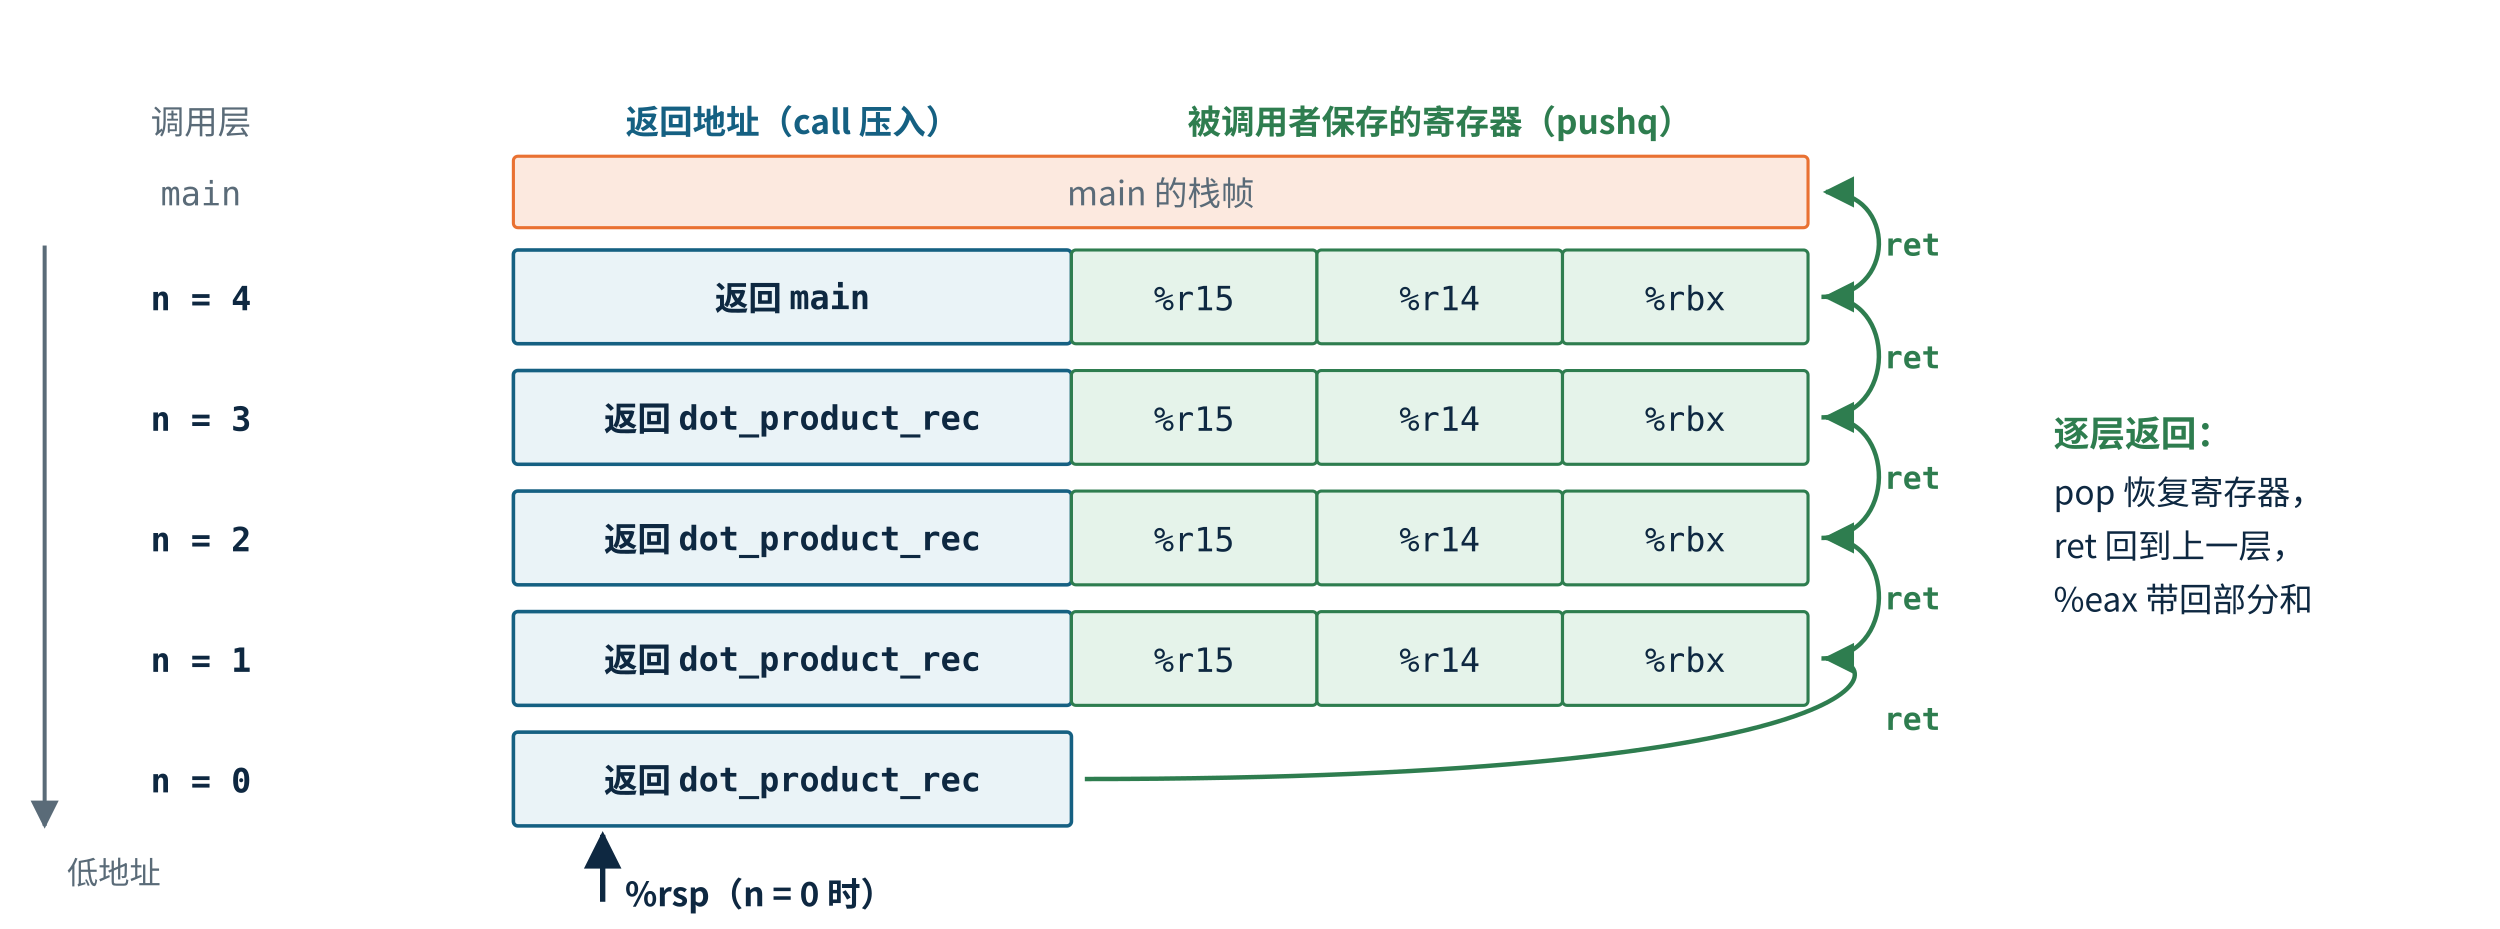
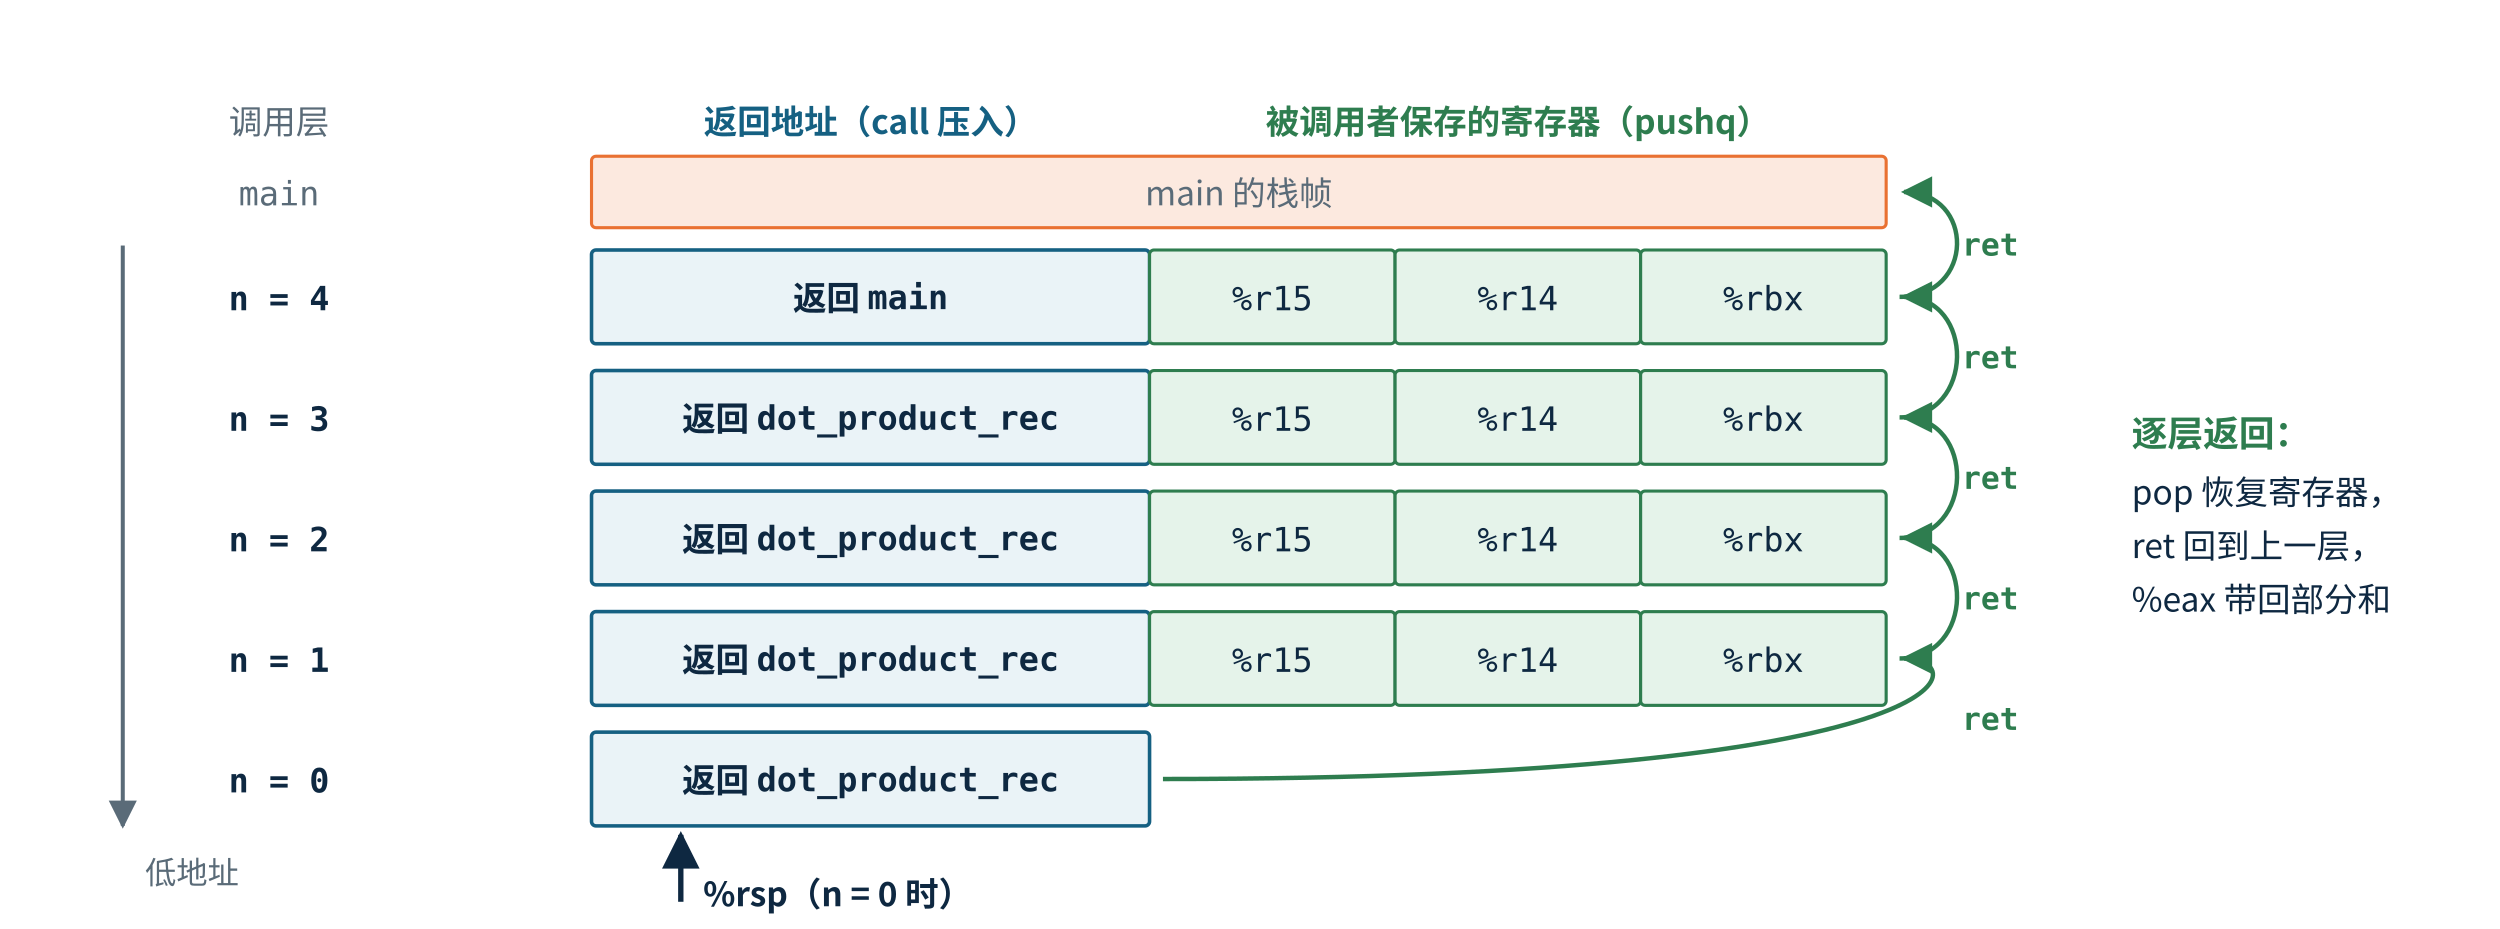
- <svg xmlns="http://www.w3.org/2000/svg" viewBox="0 0 1120 416" width="1120" height="416">
+ <svg xmlns="http://www.w3.org/2000/svg" viewBox="-35 0 1120 416" width="1120" height="416">
  <defs>
    <marker id="ah-156082" viewBox="0 0 10 10" refX="9" refY="5" markerWidth="7" markerHeight="7" orient="auto-start-reverse">
      <path d="M0,0 L10,5 L0,10 z" fill="#156082" />
    </marker>
    <marker id="ah-e97132" viewBox="0 0 10 10" refX="9" refY="5" markerWidth="7" markerHeight="7" orient="auto-start-reverse">
      <path d="M0,0 L10,5 L0,10 z" fill="#e97132" />
    </marker>
    <marker id="ah-0e2841" viewBox="0 0 10 10" refX="9" refY="5" markerWidth="7" markerHeight="7" orient="auto-start-reverse">
      <path d="M0,0 L10,5 L0,10 z" fill="#0e2841" />
    </marker>
    <marker id="ah-2e7d4f" viewBox="0 0 10 10" refX="9" refY="5" markerWidth="7" markerHeight="7" orient="auto-start-reverse">
      <path d="M0,0 L10,5 L0,10 z" fill="#2e7d4f" />
    </marker>
    <marker id="ah-c0392b" viewBox="0 0 10 10" refX="9" refY="5" markerWidth="7" markerHeight="7" orient="auto-start-reverse">
      <path d="M0,0 L10,5 L0,10 z" fill="#c0392b" />
    </marker>
    <marker id="ah-5a6b78" viewBox="0 0 10 10" refX="9" refY="5" markerWidth="7" markerHeight="7" orient="auto-start-reverse">
      <path d="M0,0 L10,5 L0,10 z" fill="#5a6b78" />
    </marker>
    <marker id="ah-9fb5c3" viewBox="0 0 10 10" refX="9" refY="5" markerWidth="7" markerHeight="7" orient="auto-start-reverse">
      <path d="M0,0 L10,5 L0,10 z" fill="#9fb5c3" />
    </marker>
  </defs>
  <text x="355.0" y="60.0" font-family="PingFang SC, Noto Sans CJK SC, Source Han Sans SC, sans-serif" font-size="15" font-weight="bold" fill="#156082" text-anchor="middle">返回地址（call 压入）</text>
  <text x="645.0" y="60.0" font-family="PingFang SC, Noto Sans CJK SC, Source Han Sans SC, sans-serif" font-size="15" font-weight="bold" fill="#2e7d4f" text-anchor="middle">被调用者保存的寄存器（pushq）</text>
  <text x="90.0" y="60.0" font-family="PingFang SC, Noto Sans CJK SC, Source Han Sans SC, sans-serif" font-size="15" font-weight="normal" fill="#5a6b78" text-anchor="middle">调用层</text>
  <rect x="230.0" y="70.0" width="580.0" height="32.0" rx="2" fill="#fce9df" stroke="#e97132" stroke-width="1.4" />
  <text x="520.0" y="92.0" font-family="PingFang SC, Noto Sans CJK SC, Source Han Sans SC, sans-serif" font-size="15" font-weight="normal" fill="#5a6b78" text-anchor="middle">main 的栈帧</text>
  <text x="90.0" y="92.0" font-family="SFMono-Regular, Menlo, DejaVu Sans Mono, Consolas, monospace" font-size="15" font-weight="normal" fill="#5a6b78" text-anchor="middle">main</text>
  <rect x="230.0" y="112.0" width="250.0" height="42.0" rx="2" fill="#eaf3f7" stroke="#156082" stroke-width="1.6" />
  <text x="355.0" y="139.0" font-family="SFMono-Regular, Menlo, DejaVu Sans Mono, Consolas, monospace" font-size="15" font-weight="bold" fill="#0e2841" text-anchor="middle">返回 main</text>
  <rect x="480.0" y="112.0" width="110.0" height="42.0" rx="2" fill="#e5f3ea" stroke="#2e7d4f" stroke-width="1.4" />
  <text x="535.0" y="139.0" font-family="SFMono-Regular, Menlo, DejaVu Sans Mono, Consolas, monospace" font-size="15" font-weight="normal" fill="#0e2841" text-anchor="middle">%r15</text>
  <rect x="590.0" y="112.0" width="110.0" height="42.0" rx="2" fill="#e5f3ea" stroke="#2e7d4f" stroke-width="1.4" />
  <text x="645.0" y="139.0" font-family="SFMono-Regular, Menlo, DejaVu Sans Mono, Consolas, monospace" font-size="15" font-weight="normal" fill="#0e2841" text-anchor="middle">%r14</text>
  <rect x="700.0" y="112.0" width="110.0" height="42.0" rx="2" fill="#e5f3ea" stroke="#2e7d4f" stroke-width="1.4" />
  <text x="755.0" y="139.0" font-family="SFMono-Regular, Menlo, DejaVu Sans Mono, Consolas, monospace" font-size="15" font-weight="normal" fill="#0e2841" text-anchor="middle">%rbx</text>
  <text x="90.0" y="139.0" font-family="SFMono-Regular, Menlo, DejaVu Sans Mono, Consolas, monospace" font-size="15" font-weight="bold" fill="#0e2841" text-anchor="middle">n = 4</text>
  <rect x="230.0" y="166.0" width="250.0" height="42.0" rx="2" fill="#eaf3f7" stroke="#156082" stroke-width="1.6" />
  <text x="355.0" y="193.0" font-family="SFMono-Regular, Menlo, DejaVu Sans Mono, Consolas, monospace" font-size="15" font-weight="bold" fill="#0e2841" text-anchor="middle">返回 dot_product_rec</text>
  <rect x="480.0" y="166.0" width="110.0" height="42.0" rx="2" fill="#e5f3ea" stroke="#2e7d4f" stroke-width="1.4" />
  <text x="535.0" y="193.0" font-family="SFMono-Regular, Menlo, DejaVu Sans Mono, Consolas, monospace" font-size="15" font-weight="normal" fill="#0e2841" text-anchor="middle">%r15</text>
  <rect x="590.0" y="166.0" width="110.0" height="42.0" rx="2" fill="#e5f3ea" stroke="#2e7d4f" stroke-width="1.4" />
  <text x="645.0" y="193.0" font-family="SFMono-Regular, Menlo, DejaVu Sans Mono, Consolas, monospace" font-size="15" font-weight="normal" fill="#0e2841" text-anchor="middle">%r14</text>
  <rect x="700.0" y="166.0" width="110.0" height="42.0" rx="2" fill="#e5f3ea" stroke="#2e7d4f" stroke-width="1.4" />
  <text x="755.0" y="193.0" font-family="SFMono-Regular, Menlo, DejaVu Sans Mono, Consolas, monospace" font-size="15" font-weight="normal" fill="#0e2841" text-anchor="middle">%rbx</text>
  <text x="90.0" y="193.0" font-family="SFMono-Regular, Menlo, DejaVu Sans Mono, Consolas, monospace" font-size="15" font-weight="bold" fill="#0e2841" text-anchor="middle">n = 3</text>
  <rect x="230.0" y="220.0" width="250.0" height="42.0" rx="2" fill="#eaf3f7" stroke="#156082" stroke-width="1.6" />
  <text x="355.0" y="247.0" font-family="SFMono-Regular, Menlo, DejaVu Sans Mono, Consolas, monospace" font-size="15" font-weight="bold" fill="#0e2841" text-anchor="middle">返回 dot_product_rec</text>
  <rect x="480.0" y="220.0" width="110.0" height="42.0" rx="2" fill="#e5f3ea" stroke="#2e7d4f" stroke-width="1.4" />
  <text x="535.0" y="247.0" font-family="SFMono-Regular, Menlo, DejaVu Sans Mono, Consolas, monospace" font-size="15" font-weight="normal" fill="#0e2841" text-anchor="middle">%r15</text>
  <rect x="590.0" y="220.0" width="110.0" height="42.0" rx="2" fill="#e5f3ea" stroke="#2e7d4f" stroke-width="1.4" />
  <text x="645.0" y="247.0" font-family="SFMono-Regular, Menlo, DejaVu Sans Mono, Consolas, monospace" font-size="15" font-weight="normal" fill="#0e2841" text-anchor="middle">%r14</text>
  <rect x="700.0" y="220.0" width="110.0" height="42.0" rx="2" fill="#e5f3ea" stroke="#2e7d4f" stroke-width="1.4" />
  <text x="755.0" y="247.0" font-family="SFMono-Regular, Menlo, DejaVu Sans Mono, Consolas, monospace" font-size="15" font-weight="normal" fill="#0e2841" text-anchor="middle">%rbx</text>
  <text x="90.0" y="247.0" font-family="SFMono-Regular, Menlo, DejaVu Sans Mono, Consolas, monospace" font-size="15" font-weight="bold" fill="#0e2841" text-anchor="middle">n = 2</text>
  <rect x="230.0" y="274.0" width="250.0" height="42.0" rx="2" fill="#eaf3f7" stroke="#156082" stroke-width="1.6" />
  <text x="355.0" y="301.0" font-family="SFMono-Regular, Menlo, DejaVu Sans Mono, Consolas, monospace" font-size="15" font-weight="bold" fill="#0e2841" text-anchor="middle">返回 dot_product_rec</text>
  <rect x="480.0" y="274.0" width="110.0" height="42.0" rx="2" fill="#e5f3ea" stroke="#2e7d4f" stroke-width="1.4" />
  <text x="535.0" y="301.0" font-family="SFMono-Regular, Menlo, DejaVu Sans Mono, Consolas, monospace" font-size="15" font-weight="normal" fill="#0e2841" text-anchor="middle">%r15</text>
  <rect x="590.0" y="274.0" width="110.0" height="42.0" rx="2" fill="#e5f3ea" stroke="#2e7d4f" stroke-width="1.4" />
  <text x="645.0" y="301.0" font-family="SFMono-Regular, Menlo, DejaVu Sans Mono, Consolas, monospace" font-size="15" font-weight="normal" fill="#0e2841" text-anchor="middle">%r14</text>
  <rect x="700.0" y="274.0" width="110.0" height="42.0" rx="2" fill="#e5f3ea" stroke="#2e7d4f" stroke-width="1.4" />
  <text x="755.0" y="301.0" font-family="SFMono-Regular, Menlo, DejaVu Sans Mono, Consolas, monospace" font-size="15" font-weight="normal" fill="#0e2841" text-anchor="middle">%rbx</text>
  <text x="90.0" y="301.0" font-family="SFMono-Regular, Menlo, DejaVu Sans Mono, Consolas, monospace" font-size="15" font-weight="bold" fill="#0e2841" text-anchor="middle">n = 1</text>
  <rect x="230.0" y="328.0" width="250.0" height="42.0" rx="2" fill="#eaf3f7" stroke="#156082" stroke-width="1.6" />
  <text x="355.0" y="355.0" font-family="SFMono-Regular, Menlo, DejaVu Sans Mono, Consolas, monospace" font-size="15" font-weight="bold" fill="#0e2841" text-anchor="middle">返回 dot_product_rec</text>
  <text x="90.0" y="355.0" font-family="SFMono-Regular, Menlo, DejaVu Sans Mono, Consolas, monospace" font-size="15" font-weight="bold" fill="#0e2841" text-anchor="middle">n = 0</text>
  <path d="M 486 349.0 C 850 349.0 850 295.0 818 295.0" fill="none" stroke="#2e7d4f" stroke-width="2" marker-end="url(#ah-2e7d4f)" />
  <text x="844.0" y="327.0" font-family="SFMono-Regular, Menlo, DejaVu Sans Mono, Consolas, monospace" font-size="14" font-weight="bold" fill="#2e7d4f" text-anchor="start">ret</text>
  <path d="M 816 295.0 C 850 295.0 850 241.0 818 241.0" fill="none" stroke="#2e7d4f" stroke-width="2" marker-end="url(#ah-2e7d4f)" />
  <text x="844.0" y="273.0" font-family="SFMono-Regular, Menlo, DejaVu Sans Mono, Consolas, monospace" font-size="14" font-weight="bold" fill="#2e7d4f" text-anchor="start">ret</text>
  <path d="M 816 241.0 C 850 241.0 850 187.0 818 187.0" fill="none" stroke="#2e7d4f" stroke-width="2" marker-end="url(#ah-2e7d4f)" />
  <text x="844.0" y="219.0" font-family="SFMono-Regular, Menlo, DejaVu Sans Mono, Consolas, monospace" font-size="14" font-weight="bold" fill="#2e7d4f" text-anchor="start">ret</text>
  <path d="M 816 187.0 C 850 187.0 850 133.0 818 133.0" fill="none" stroke="#2e7d4f" stroke-width="2" marker-end="url(#ah-2e7d4f)" />
  <text x="844.0" y="165.0" font-family="SFMono-Regular, Menlo, DejaVu Sans Mono, Consolas, monospace" font-size="14" font-weight="bold" fill="#2e7d4f" text-anchor="start">ret</text>
  <path d="M 816 133.0 C 850 133.0 850 86 818 86" fill="none" stroke="#2e7d4f" stroke-width="2" marker-end="url(#ah-2e7d4f)" />
  <text x="844.0" y="114.5" font-family="SFMono-Regular, Menlo, DejaVu Sans Mono, Consolas, monospace" font-size="14" font-weight="bold" fill="#2e7d4f" text-anchor="start">ret</text>
  <text x="920.0" y="200.0" font-family="PingFang SC, Noto Sans CJK SC, Source Han Sans SC, sans-serif" font-size="16" font-weight="bold" fill="#2e7d4f" text-anchor="start">逐层返回：</text>
  <text x="920.0" y="226.0" font-family="PingFang SC, Noto Sans CJK SC, Source Han Sans SC, sans-serif" font-size="15" font-weight="normal" fill="#0e2841" text-anchor="start">pop 恢复寄存器，</text>
  <text x="920.0" y="250.0" font-family="PingFang SC, Noto Sans CJK SC, Source Han Sans SC, sans-serif" font-size="15" font-weight="normal" fill="#0e2841" text-anchor="start">ret 回到上一层，</text>
  <text x="920.0" y="274.0" font-family="PingFang SC, Noto Sans CJK SC, Source Han Sans SC, sans-serif" font-size="15" font-weight="normal" fill="#0e2841" text-anchor="start">%eax 带回部分和</text>
  <line x1="20.0" y1="110.0" x2="20.0" y2="370.0" stroke="#5a6b78" stroke-width="1.8" marker-end="url(#ah-5a6b78)" />
  <text x="30.0" y="396.0" font-family="PingFang SC, Noto Sans CJK SC, Source Han Sans SC, sans-serif" font-size="14" font-weight="normal" fill="#5a6b78" text-anchor="start">低地址</text>
  <line x1="270.0" y1="404.0" x2="270.0" y2="374.0" stroke="#0e2841" stroke-width="2.4" marker-end="url(#ah-0e2841)" />
  <text x="280.0" y="406.0" font-family="PingFang SC, Noto Sans CJK SC, Source Han Sans SC, sans-serif" font-size="15" font-weight="bold" fill="#0e2841" text-anchor="start">%rsp（n = 0 时）</text>
</svg>
